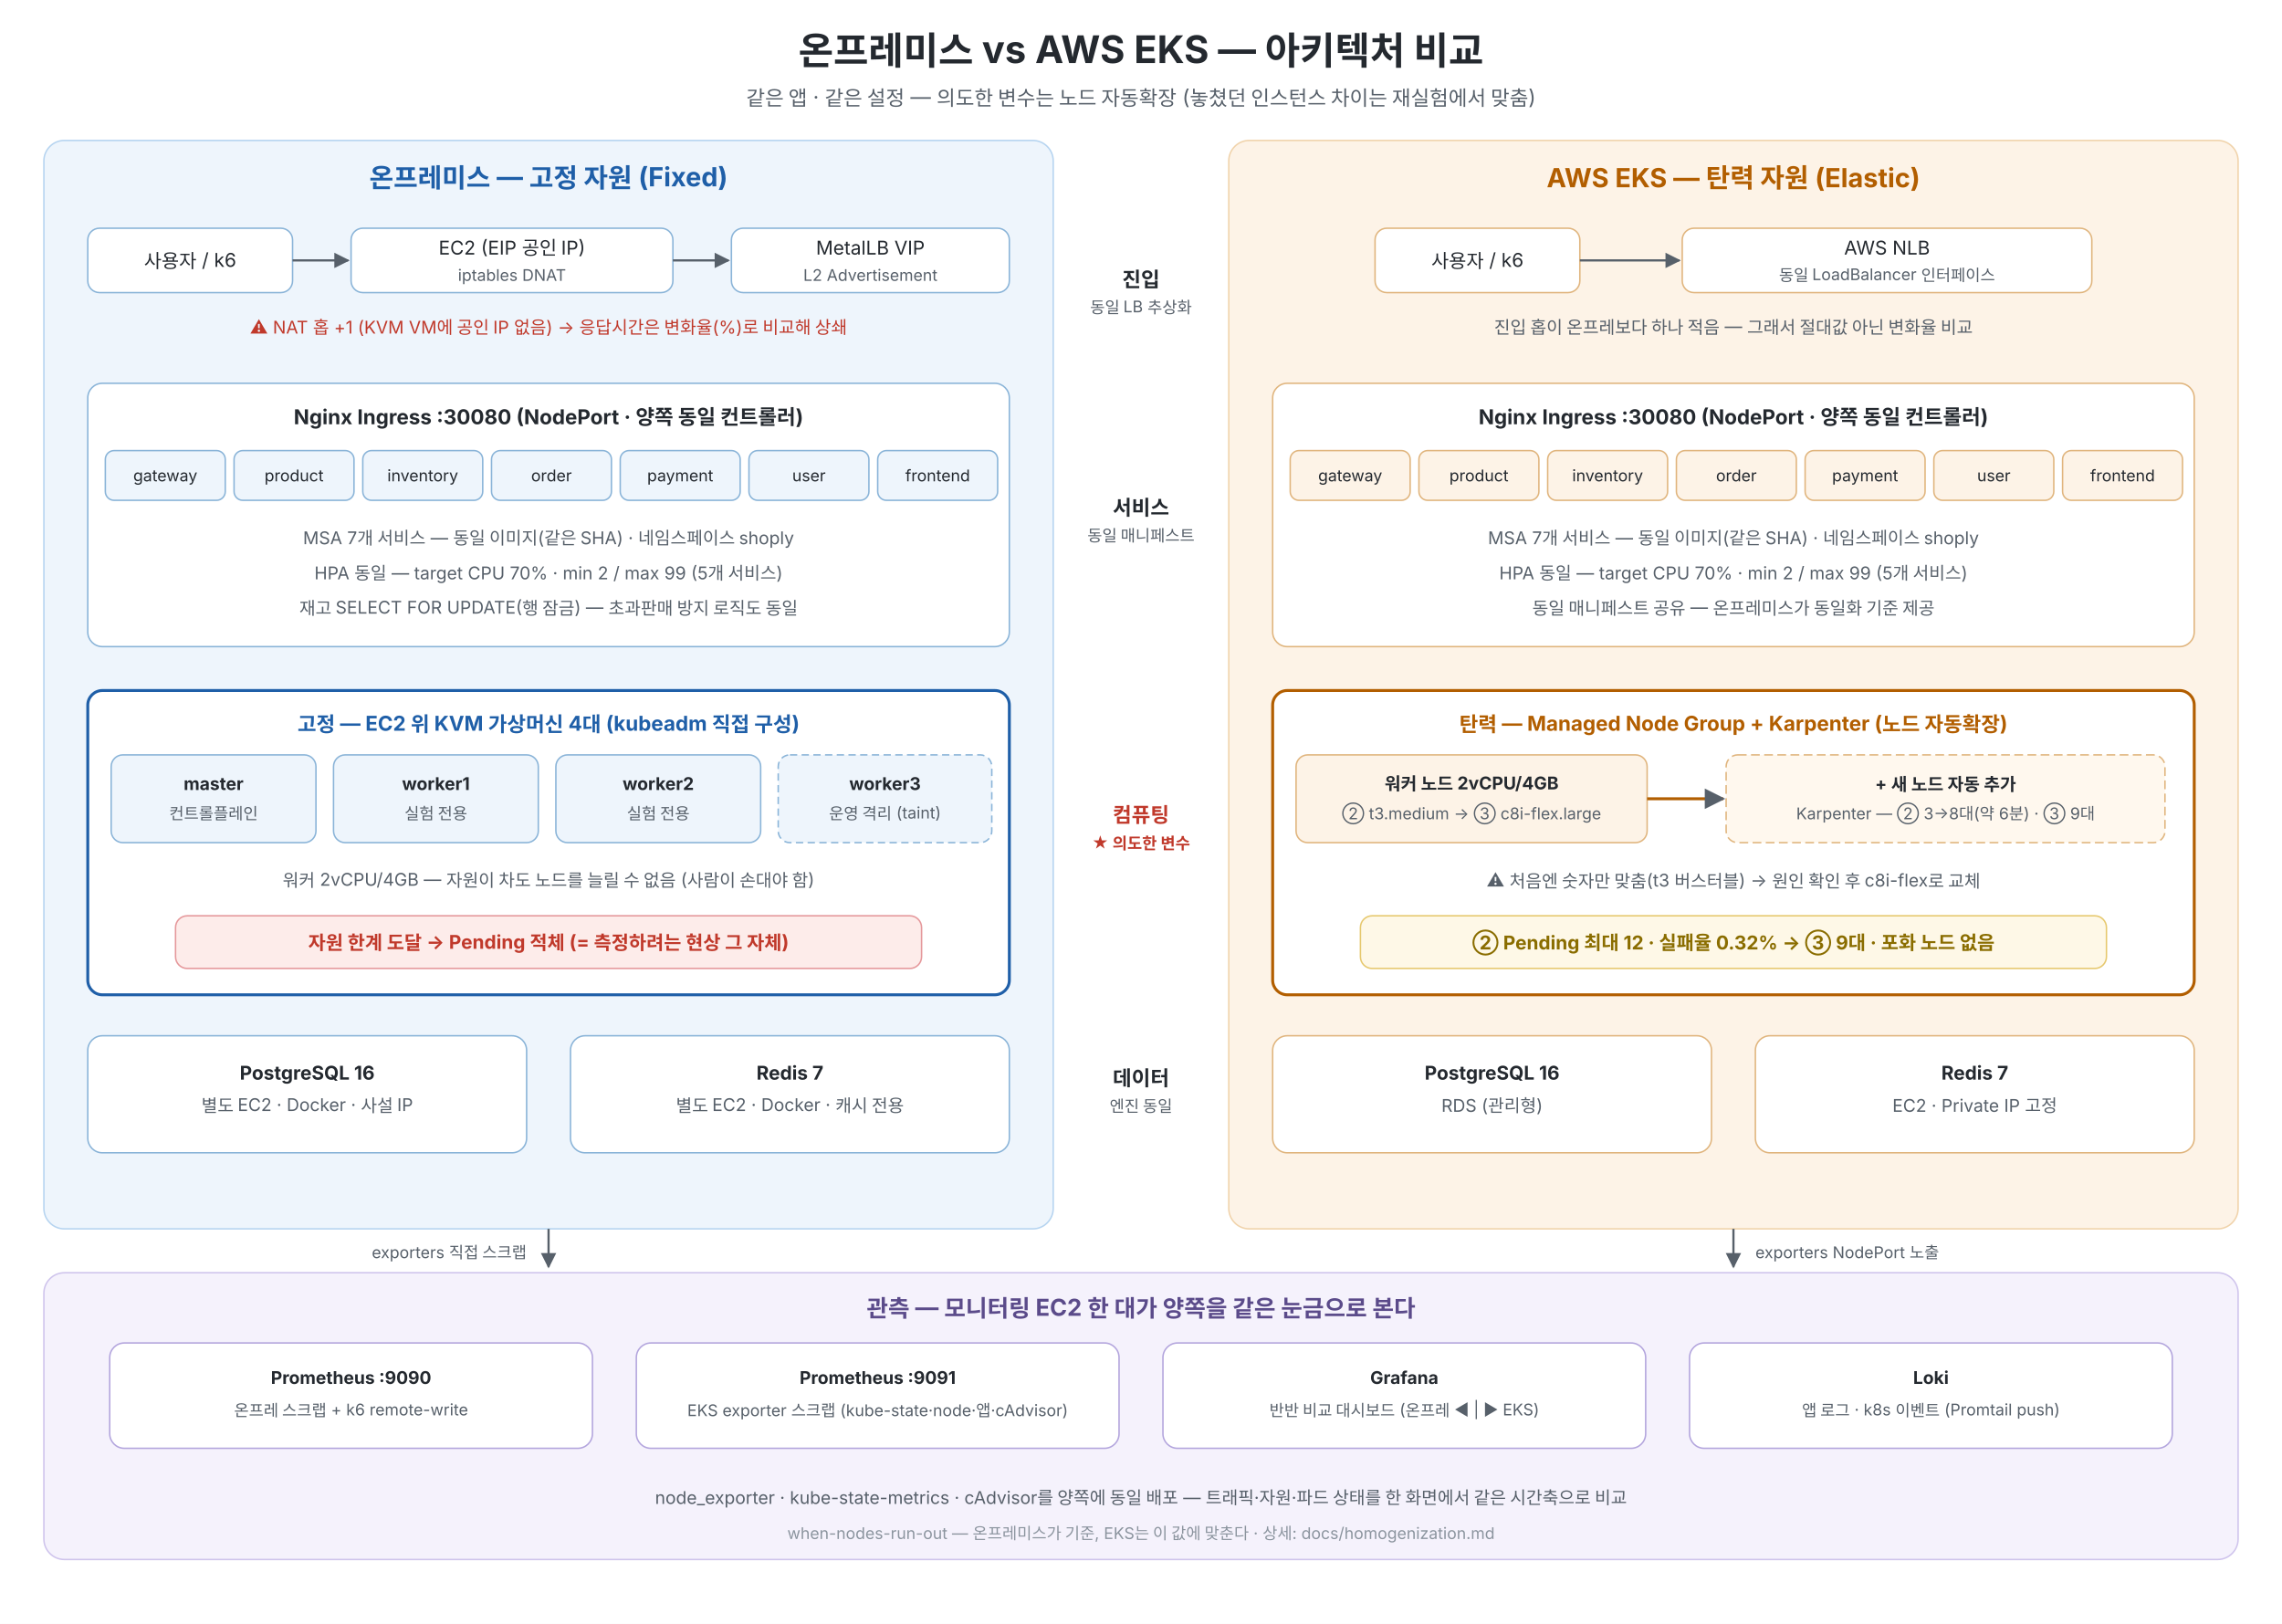
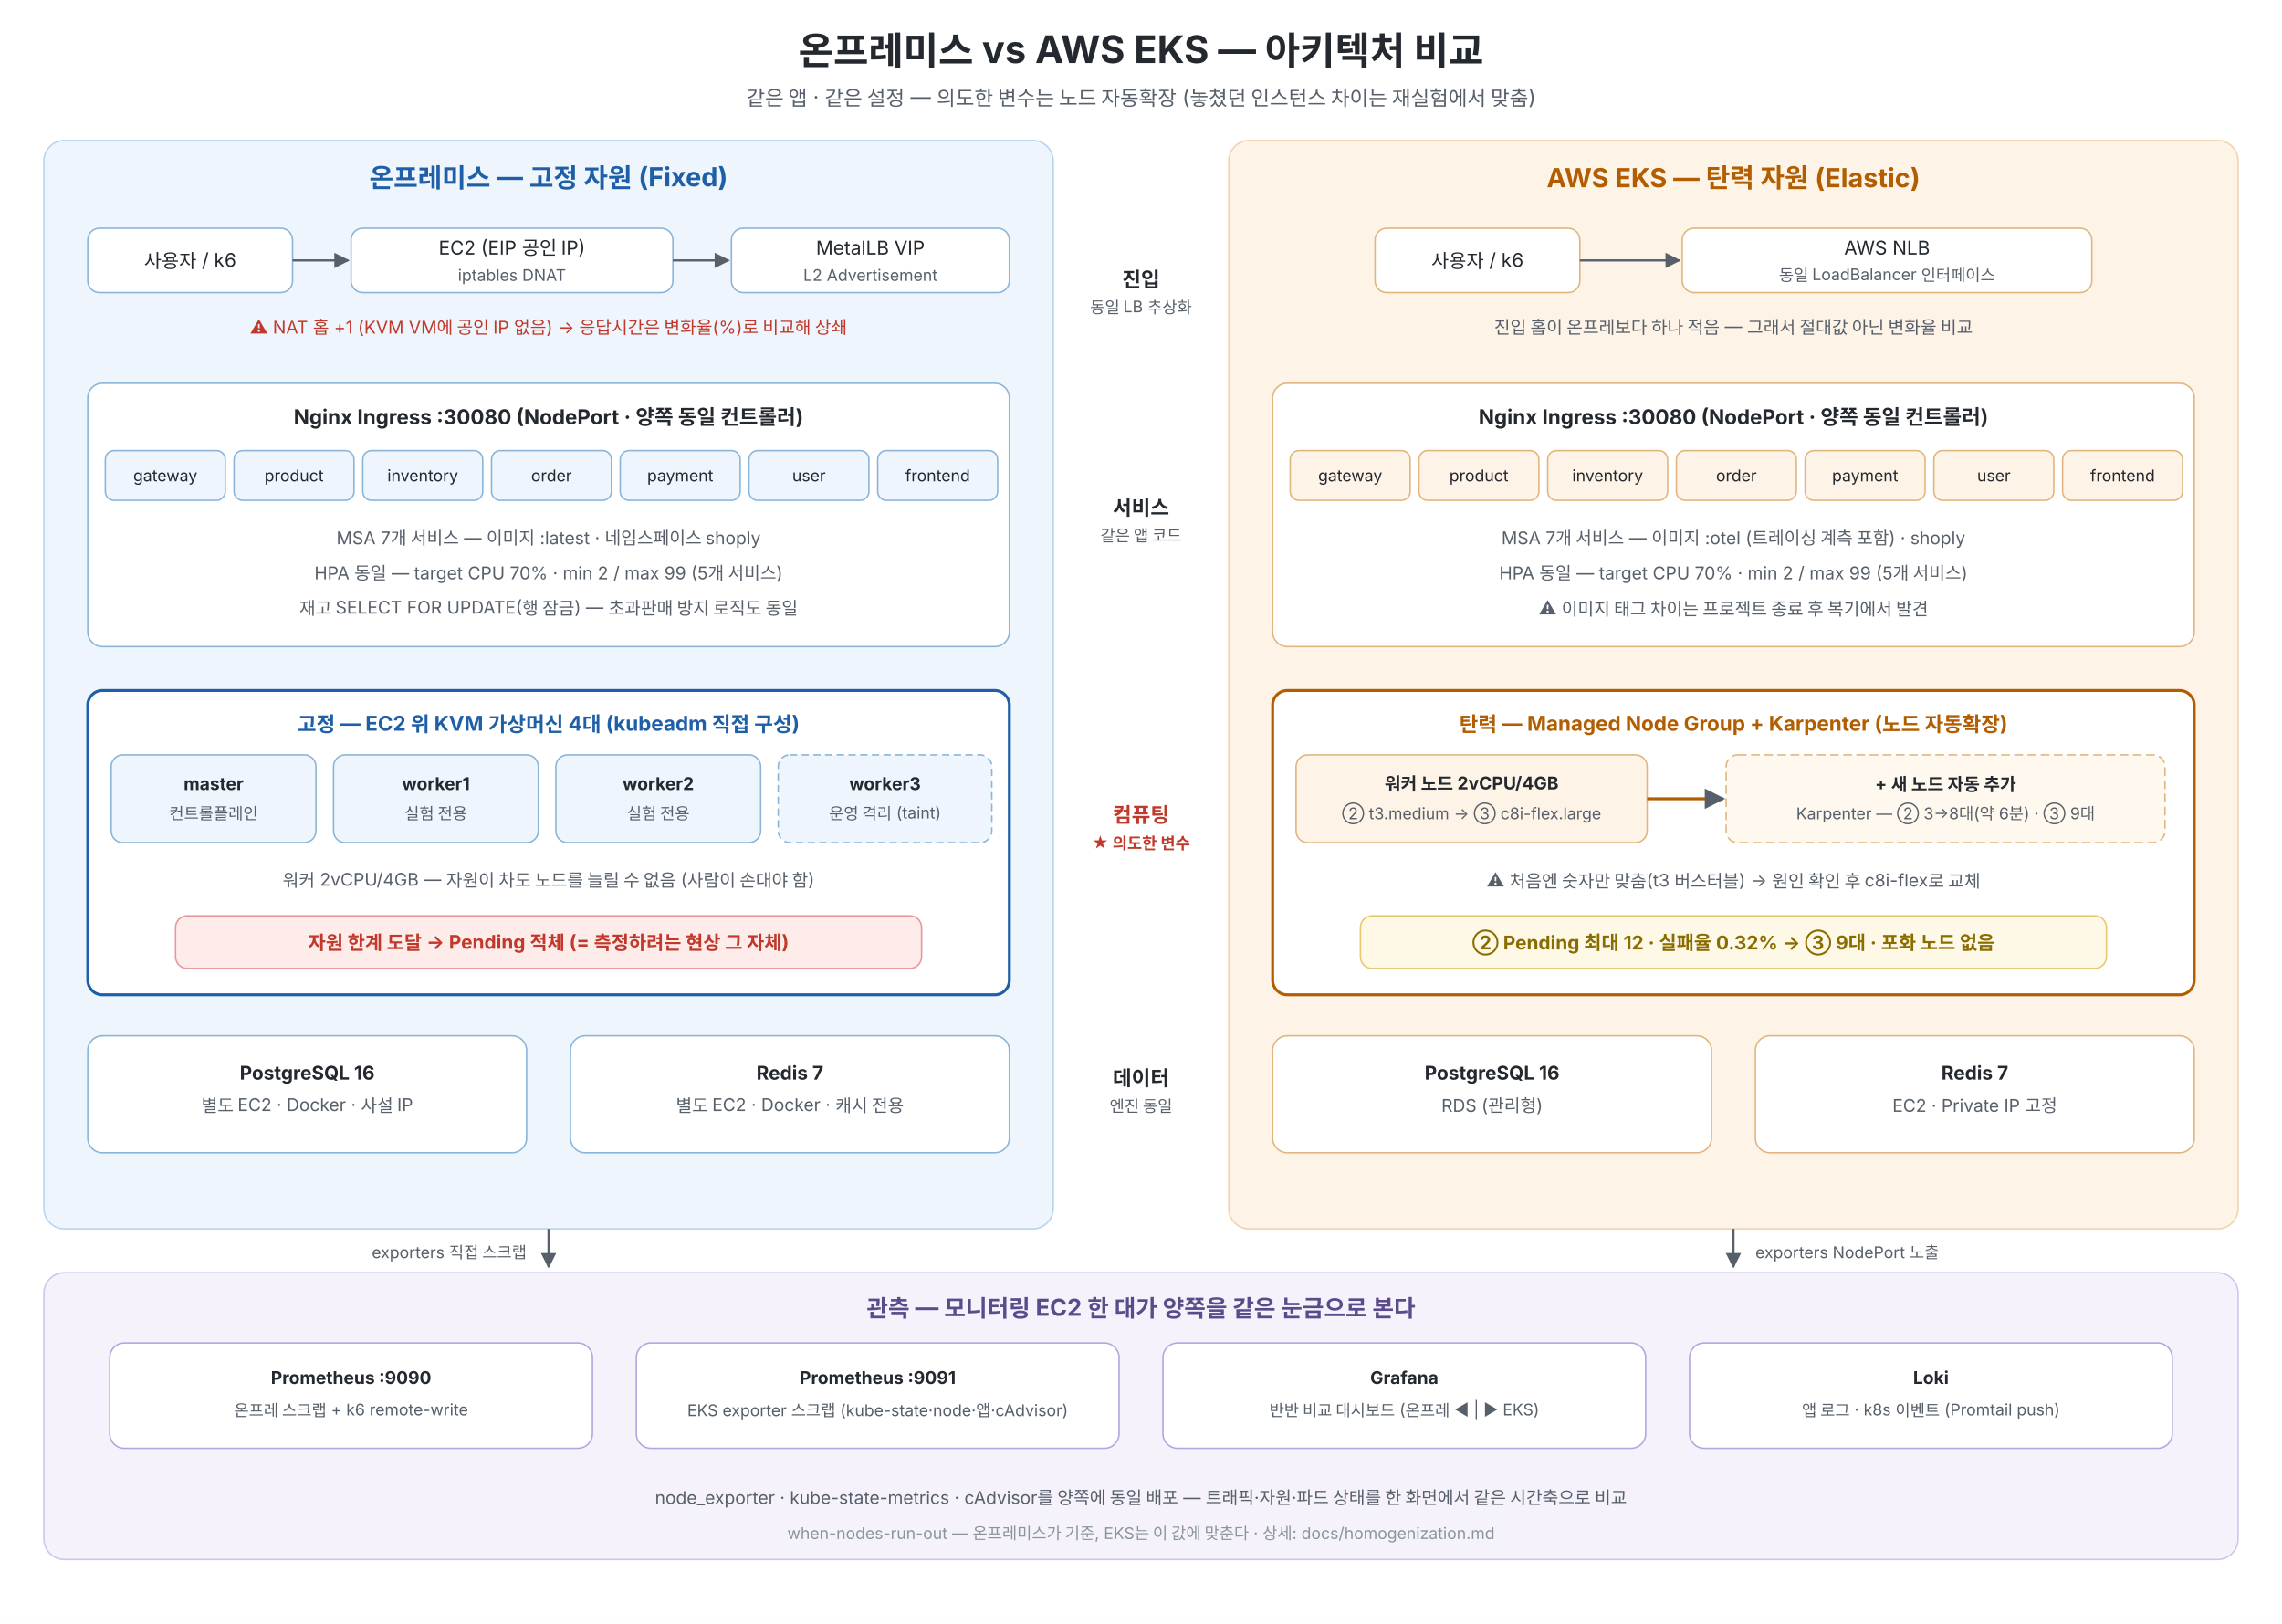
<svg xmlns="http://www.w3.org/2000/svg" viewBox="0 0 1560 1110" font-family="-apple-system, 'Apple SD Gothic Neo', 'Noto Sans KR', 'Malgun Gothic', sans-serif">
  <defs>
    <marker id="arrow" viewBox="0 0 10 10" refX="9" refY="5" markerWidth="7" markerHeight="7" orient="auto-start-reverse">
      <path d="M 0 0 L 10 5 L 0 10 z" fill="#57606a" />
    </marker>
  </defs>
  <rect x="0" y="0" width="1560" height="1110" fill="#ffffff" />
  <text x="780" y="44" text-anchor="middle" font-size="26" font-weight="700" fill="#24292f">온프레미스 vs AWS EKS — 아키텍처 비교</text>
  <text x="780" y="72" text-anchor="middle" font-size="14" fill="#57606a">같은 앱 · 같은 설정 — 의도한 변수는 노드 자동확장 (놓쳤던 인스턴스 차이는 재실험에서 맞춤)</text>
  <rect x="30" y="96" width="690" height="744" rx="14" fill="#eef5fc" stroke="#b6d4f0" />
  <rect x="840" y="96" width="690" height="744" rx="14" fill="#fdf3e7" stroke="#f0d3ab" />
  <text x="375" y="128" text-anchor="middle" font-size="18" font-weight="700" fill="#1f5fa8">온프레미스 — 고정 자원 (Fixed)</text>
  <text x="1185" y="128" text-anchor="middle" font-size="18" font-weight="700" fill="#b25e00">AWS EKS — 탄력 자원 (Elastic)</text>
  <text x="780" y="196" text-anchor="middle" font-size="14" font-weight="700" fill="#24292f">진입</text>
  <text x="780" y="214" text-anchor="middle" font-size="11" fill="#57606a">동일 LB 추상화</text>
  <text x="780" y="352" text-anchor="middle" font-size="14" font-weight="700" fill="#24292f">서비스</text>
-   <text x="780" y="370" text-anchor="middle" font-size="11" fill="#57606a">동일 매니페스트</text>
+   <text x="780" y="370" text-anchor="middle" font-size="11" fill="#57606a">같은 앱 코드</text>
  <text x="780" y="562" text-anchor="middle" font-size="14" font-weight="700" fill="#c0392b">컴퓨팅</text>
  <text x="780" y="580" text-anchor="middle" font-size="11" font-weight="700" fill="#c0392b">★ 의도한 변수</text>
  <text x="780" y="742" text-anchor="middle" font-size="14" font-weight="700" fill="#24292f">데이터</text>
  <text x="780" y="760" text-anchor="middle" font-size="11" fill="#57606a">엔진 동일</text>
  <rect x="60" y="156" width="140" height="44" rx="8" fill="#ffffff" stroke="#8ab4d8" />
  <text x="130" y="183" text-anchor="middle" font-size="13" fill="#24292f">사용자 / k6</text>
  <line x1="200" y1="178" x2="238" y2="178" stroke="#57606a" stroke-width="1.5" marker-end="url(#arrow)" />
  <rect x="240" y="156" width="220" height="44" rx="8" fill="#ffffff" stroke="#8ab4d8" />
  <text x="350" y="174" text-anchor="middle" font-size="13" fill="#24292f">EC2 (EIP 공인 IP)</text>
  <text x="350" y="192" text-anchor="middle" font-size="11" fill="#57606a">iptables DNAT</text>
  <line x1="460" y1="178" x2="498" y2="178" stroke="#57606a" stroke-width="1.5" marker-end="url(#arrow)" />
  <rect x="500" y="156" width="190" height="44" rx="8" fill="#ffffff" stroke="#8ab4d8" />
  <text x="595" y="174" text-anchor="middle" font-size="13" fill="#24292f">MetalLB VIP</text>
  <text x="595" y="192" text-anchor="middle" font-size="11" fill="#57606a">L2 Advertisement</text>
  <text x="375" y="228" text-anchor="middle" font-size="12" fill="#c0392b">⚠ NAT 홉 +1 (KVM VM에 공인 IP 없음) → 응답시간은 변화율(%)로 비교해 상쇄</text>
  <rect x="940" y="156" width="140" height="44" rx="8" fill="#ffffff" stroke="#e0b57e" />
  <text x="1010" y="183" text-anchor="middle" font-size="13" fill="#24292f">사용자 / k6</text>
  <line x1="1080" y1="178" x2="1148" y2="178" stroke="#57606a" stroke-width="1.5" marker-end="url(#arrow)" />
  <rect x="1150" y="156" width="280" height="44" rx="8" fill="#ffffff" stroke="#e0b57e" />
  <text x="1290" y="174" text-anchor="middle" font-size="13" fill="#24292f">AWS NLB</text>
  <text x="1290" y="192" text-anchor="middle" font-size="11" fill="#57606a">동일 LoadBalancer 인터페이스</text>
  <text x="1185" y="228" text-anchor="middle" font-size="12" fill="#57606a">진입 홉이 온프레보다 하나 적음 — 그래서 절대값 아닌 변화율 비교</text>
  <rect x="60" y="262" width="630" height="180" rx="10" fill="#ffffff" stroke="#8ab4d8" />
  <text x="375" y="290" text-anchor="middle" font-size="14" font-weight="700" fill="#24292f">Nginx Ingress :30080 (NodePort · 양쪽 동일 컨트롤러)</text>
  <g font-size="11" fill="#24292f">
    <rect x="72" y="308" width="82" height="34" rx="6" fill="#eef5fc" stroke="#8ab4d8" />
    <text x="113" y="329" text-anchor="middle">gateway</text>
    <rect x="160" y="308" width="82" height="34" rx="6" fill="#eef5fc" stroke="#8ab4d8" />
    <text x="201" y="329" text-anchor="middle">product</text>
    <rect x="248" y="308" width="82" height="34" rx="6" fill="#eef5fc" stroke="#8ab4d8" />
    <text x="289" y="329" text-anchor="middle">inventory</text>
    <rect x="336" y="308" width="82" height="34" rx="6" fill="#eef5fc" stroke="#8ab4d8" />
    <text x="377" y="329" text-anchor="middle">order</text>
    <rect x="424" y="308" width="82" height="34" rx="6" fill="#eef5fc" stroke="#8ab4d8" />
    <text x="465" y="329" text-anchor="middle">payment</text>
    <rect x="512" y="308" width="82" height="34" rx="6" fill="#eef5fc" stroke="#8ab4d8" />
    <text x="553" y="329" text-anchor="middle">user</text>
    <rect x="600" y="308" width="82" height="34" rx="6" fill="#eef5fc" stroke="#8ab4d8" />
    <text x="641" y="329" text-anchor="middle">frontend</text>
  </g>
-   <text x="375" y="372" text-anchor="middle" font-size="12" fill="#57606a">MSA 7개 서비스 — 동일 이미지(같은 SHA) · 네임스페이스 shoply</text>
+   <text x="375" y="372" text-anchor="middle" font-size="12" fill="#57606a">MSA 7개 서비스 — 이미지 :latest · 네임스페이스 shoply</text>
  <text x="375" y="396" text-anchor="middle" font-size="12" fill="#57606a">HPA 동일 — target CPU 70% · min 2 / max 99 (5개 서비스)</text>
  <text x="375" y="420" text-anchor="middle" font-size="12" fill="#57606a">재고 SELECT FOR UPDATE(행 잠금) — 초과판매 방지 로직도 동일</text>
  <rect x="870" y="262" width="630" height="180" rx="10" fill="#ffffff" stroke="#e0b57e" />
  <text x="1185" y="290" text-anchor="middle" font-size="14" font-weight="700" fill="#24292f">Nginx Ingress :30080 (NodePort · 양쪽 동일 컨트롤러)</text>
  <g font-size="11" fill="#24292f">
    <rect x="882" y="308" width="82" height="34" rx="6" fill="#fdf3e7" stroke="#e0b57e" />
    <text x="923" y="329" text-anchor="middle">gateway</text>
    <rect x="970" y="308" width="82" height="34" rx="6" fill="#fdf3e7" stroke="#e0b57e" />
    <text x="1011" y="329" text-anchor="middle">product</text>
    <rect x="1058" y="308" width="82" height="34" rx="6" fill="#fdf3e7" stroke="#e0b57e" />
    <text x="1099" y="329" text-anchor="middle">inventory</text>
    <rect x="1146" y="308" width="82" height="34" rx="6" fill="#fdf3e7" stroke="#e0b57e" />
    <text x="1187" y="329" text-anchor="middle">order</text>
    <rect x="1234" y="308" width="82" height="34" rx="6" fill="#fdf3e7" stroke="#e0b57e" />
    <text x="1275" y="329" text-anchor="middle">payment</text>
    <rect x="1322" y="308" width="82" height="34" rx="6" fill="#fdf3e7" stroke="#e0b57e" />
    <text x="1363" y="329" text-anchor="middle">user</text>
    <rect x="1410" y="308" width="82" height="34" rx="6" fill="#fdf3e7" stroke="#e0b57e" />
    <text x="1451" y="329" text-anchor="middle">frontend</text>
  </g>
-   <text x="1185" y="372" text-anchor="middle" font-size="12" fill="#57606a">MSA 7개 서비스 — 동일 이미지(같은 SHA) · 네임스페이스 shoply</text>
+   <text x="1185" y="372" text-anchor="middle" font-size="12" fill="#57606a">MSA 7개 서비스 — 이미지 :otel (트레이싱 계측 포함) · shoply</text>
  <text x="1185" y="396" text-anchor="middle" font-size="12" fill="#57606a">HPA 동일 — target CPU 70% · min 2 / max 99 (5개 서비스)</text>
-   <text x="1185" y="420" text-anchor="middle" font-size="12" fill="#57606a">동일 매니페스트 공유 — 온프레미스가 동일화 기준 제공</text>
+   <text x="1185" y="420" text-anchor="middle" font-size="12" fill="#57606a">⚠ 이미지 태그 차이는 프로젝트 종료 후 복기에서 발견</text>
  <rect x="60" y="472" width="630" height="208" rx="10" fill="#ffffff" stroke="#1f5fa8" stroke-width="2" />
  <text x="375" y="500" text-anchor="middle" font-size="14" font-weight="700" fill="#1f5fa8">고정 — EC2 위 KVM 가상머신 4대 (kubeadm 직접 구성)</text>
  <g font-size="12" fill="#24292f">
    <rect x="76" y="516" width="140" height="60" rx="8" fill="#eef5fc" stroke="#8ab4d8" />
    <text x="146" y="540" text-anchor="middle" font-weight="700">master</text>
    <text x="146" y="560" text-anchor="middle" font-size="11" fill="#57606a">컨트롤플레인</text>
    <rect x="228" y="516" width="140" height="60" rx="8" fill="#eef5fc" stroke="#8ab4d8" />
    <text x="298" y="540" text-anchor="middle" font-weight="700">worker1</text>
    <text x="298" y="560" text-anchor="middle" font-size="11" fill="#57606a">실험 전용</text>
    <rect x="380" y="516" width="140" height="60" rx="8" fill="#eef5fc" stroke="#8ab4d8" />
    <text x="450" y="540" text-anchor="middle" font-weight="700">worker2</text>
    <text x="450" y="560" text-anchor="middle" font-size="11" fill="#57606a">실험 전용</text>
    <rect x="532" y="516" width="146" height="60" rx="8" fill="#eef5fc" stroke="#8ab4d8" stroke-dasharray="5 3" />
    <text x="605" y="540" text-anchor="middle" font-weight="700">worker3</text>
    <text x="605" y="560" text-anchor="middle" font-size="11" fill="#57606a">운영 격리 (taint)</text>
  </g>
  <text x="375" y="606" text-anchor="middle" font-size="12" fill="#57606a">워커 2vCPU/4GB — 자원이 차도 노드를 늘릴 수 없음 (사람이 손대야 함)</text>
  <rect x="120" y="626" width="510" height="36" rx="8" fill="#fdecea" stroke="#e5989b" />
  <text x="375" y="649" text-anchor="middle" font-size="13" font-weight="700" fill="#c0392b">자원 한계 도달 → Pending 적체 (= 측정하려는 현상 그 자체)</text>
  <rect x="870" y="472" width="630" height="208" rx="10" fill="#ffffff" stroke="#b25e00" stroke-width="2" />
  <text x="1185" y="500" text-anchor="middle" font-size="14" font-weight="700" fill="#b25e00">탄력 — Managed Node Group + Karpenter (노드 자동확장)</text>
  <g font-size="12" fill="#24292f">
    <rect x="886" y="516" width="240" height="60" rx="8" fill="#fdf3e7" stroke="#e0b57e" />
    <text x="1006" y="540" text-anchor="middle" font-weight="700">워커 노드 2vCPU/4GB</text>
    <text x="1006" y="560" text-anchor="middle" font-size="11" fill="#57606a">② t3.medium → ③ c8i-flex.large</text>
    <line x1="1126" y1="546" x2="1178" y2="546" stroke="#b25e00" stroke-width="2" marker-end="url(#arrow)" />
    <rect x="1180" y="516" width="300" height="60" rx="8" fill="#fff8ee" stroke="#e0b57e" stroke-dasharray="6 3" />
    <text x="1330" y="540" text-anchor="middle" font-weight="700">+ 새 노드 자동 추가</text>
    <text x="1330" y="560" text-anchor="middle" font-size="11" fill="#57606a">Karpenter — ② 3→8대(약 6분) · ③ 9대</text>
  </g>
  <text x="1185" y="606" text-anchor="middle" font-size="12" fill="#57606a">⚠ 처음엔 숫자만 맞춤(t3 버스터블) → 원인 확인 후 c8i-flex로 교체</text>
  <rect x="930" y="626" width="510" height="36" rx="8" fill="#fef8e7" stroke="#e6c86e" />
  <text x="1185" y="649" text-anchor="middle" font-size="13" font-weight="700" fill="#8a6d00">② Pending 최대 12 · 실패율 0.32%  →  ③ 9대 · 포화 노드 없음</text>
  <rect x="60" y="708" width="300" height="80" rx="10" fill="#ffffff" stroke="#8ab4d8" />
  <text x="210" y="738" text-anchor="middle" font-size="13" font-weight="700" fill="#24292f">PostgreSQL 16</text>
  <text x="210" y="760" text-anchor="middle" font-size="12" fill="#57606a">별도 EC2 · Docker · 사설 IP</text>
  <rect x="390" y="708" width="300" height="80" rx="10" fill="#ffffff" stroke="#8ab4d8" />
  <text x="540" y="738" text-anchor="middle" font-size="13" font-weight="700" fill="#24292f">Redis 7</text>
  <text x="540" y="760" text-anchor="middle" font-size="12" fill="#57606a">별도 EC2 · Docker · 캐시 전용</text>
  <rect x="870" y="708" width="300" height="80" rx="10" fill="#ffffff" stroke="#e0b57e" />
  <text x="1020" y="738" text-anchor="middle" font-size="13" font-weight="700" fill="#24292f">PostgreSQL 16</text>
  <text x="1020" y="760" text-anchor="middle" font-size="12" fill="#57606a">RDS (관리형)</text>
  <rect x="1200" y="708" width="300" height="80" rx="10" fill="#ffffff" stroke="#e0b57e" />
  <text x="1350" y="738" text-anchor="middle" font-size="13" font-weight="700" fill="#24292f">Redis 7</text>
  <text x="1350" y="760" text-anchor="middle" font-size="12" fill="#57606a">EC2 · Private IP 고정</text>
  <line x1="375" y1="840" x2="375" y2="866" stroke="#57606a" stroke-width="1.5" marker-end="url(#arrow)" />
  <line x1="1185" y1="840" x2="1185" y2="866" stroke="#57606a" stroke-width="1.5" marker-end="url(#arrow)" />
  <text x="360" y="860" text-anchor="end" font-size="11" fill="#57606a">exporters 직접 스크랩</text>
  <text x="1200" y="860" text-anchor="start" font-size="11" fill="#57606a">exporters NodePort 노출</text>
  <rect x="30" y="870" width="1500" height="196" rx="14" fill="#f5f2fc" stroke="#cfc4ec" />
  <text x="780" y="900" text-anchor="middle" font-size="16" font-weight="700" fill="#5b4b8a">관측 — 모니터링 EC2 한 대가 양쪽을 같은 눈금으로 본다</text>
  <g font-size="12" fill="#24292f">
    <rect x="75" y="918" width="330" height="72" rx="10" fill="#ffffff" stroke="#b3a5dd" />
    <text x="240" y="946" text-anchor="middle" font-weight="700">Prometheus :9090</text>
    <text x="240" y="968" text-anchor="middle" font-size="11" fill="#57606a">온프레 스크랩 + k6 remote-write</text>
    <rect x="435" y="918" width="330" height="72" rx="10" fill="#ffffff" stroke="#b3a5dd" />
    <text x="600" y="946" text-anchor="middle" font-weight="700">Prometheus :9091</text>
    <text x="600" y="968" text-anchor="middle" font-size="11" fill="#57606a">EKS exporter 스크랩 (kube-state·node·앱·cAdvisor)</text>
    <rect x="795" y="918" width="330" height="72" rx="10" fill="#ffffff" stroke="#b3a5dd" />
    <text x="960" y="946" text-anchor="middle" font-weight="700">Grafana</text>
    <text x="960" y="968" text-anchor="middle" font-size="11" fill="#57606a">반반 비교 대시보드 (온프레 ◀ | ▶ EKS)</text>
    <rect x="1155" y="918" width="330" height="72" rx="10" fill="#ffffff" stroke="#b3a5dd" />
    <text x="1320" y="946" text-anchor="middle" font-weight="700">Loki</text>
    <text x="1320" y="968" text-anchor="middle" font-size="11" fill="#57606a">앱 로그 · k8s 이벤트 (Promtail push)</text>
  </g>
  <text x="780" y="1028" text-anchor="middle" font-size="12" fill="#57606a">node_exporter · kube-state-metrics · cAdvisor를 양쪽에 동일 배포 — 트래픽·자원·파드 상태를 한 화면에서 같은 시간축으로 비교</text>
  <text x="780" y="1052" text-anchor="middle" font-size="11" fill="#8b949e">when-nodes-run-out — 온프레미스가 기준, EKS는 이 값에 맞춘다 · 상세: docs/homogenization.md</text>
</svg>
